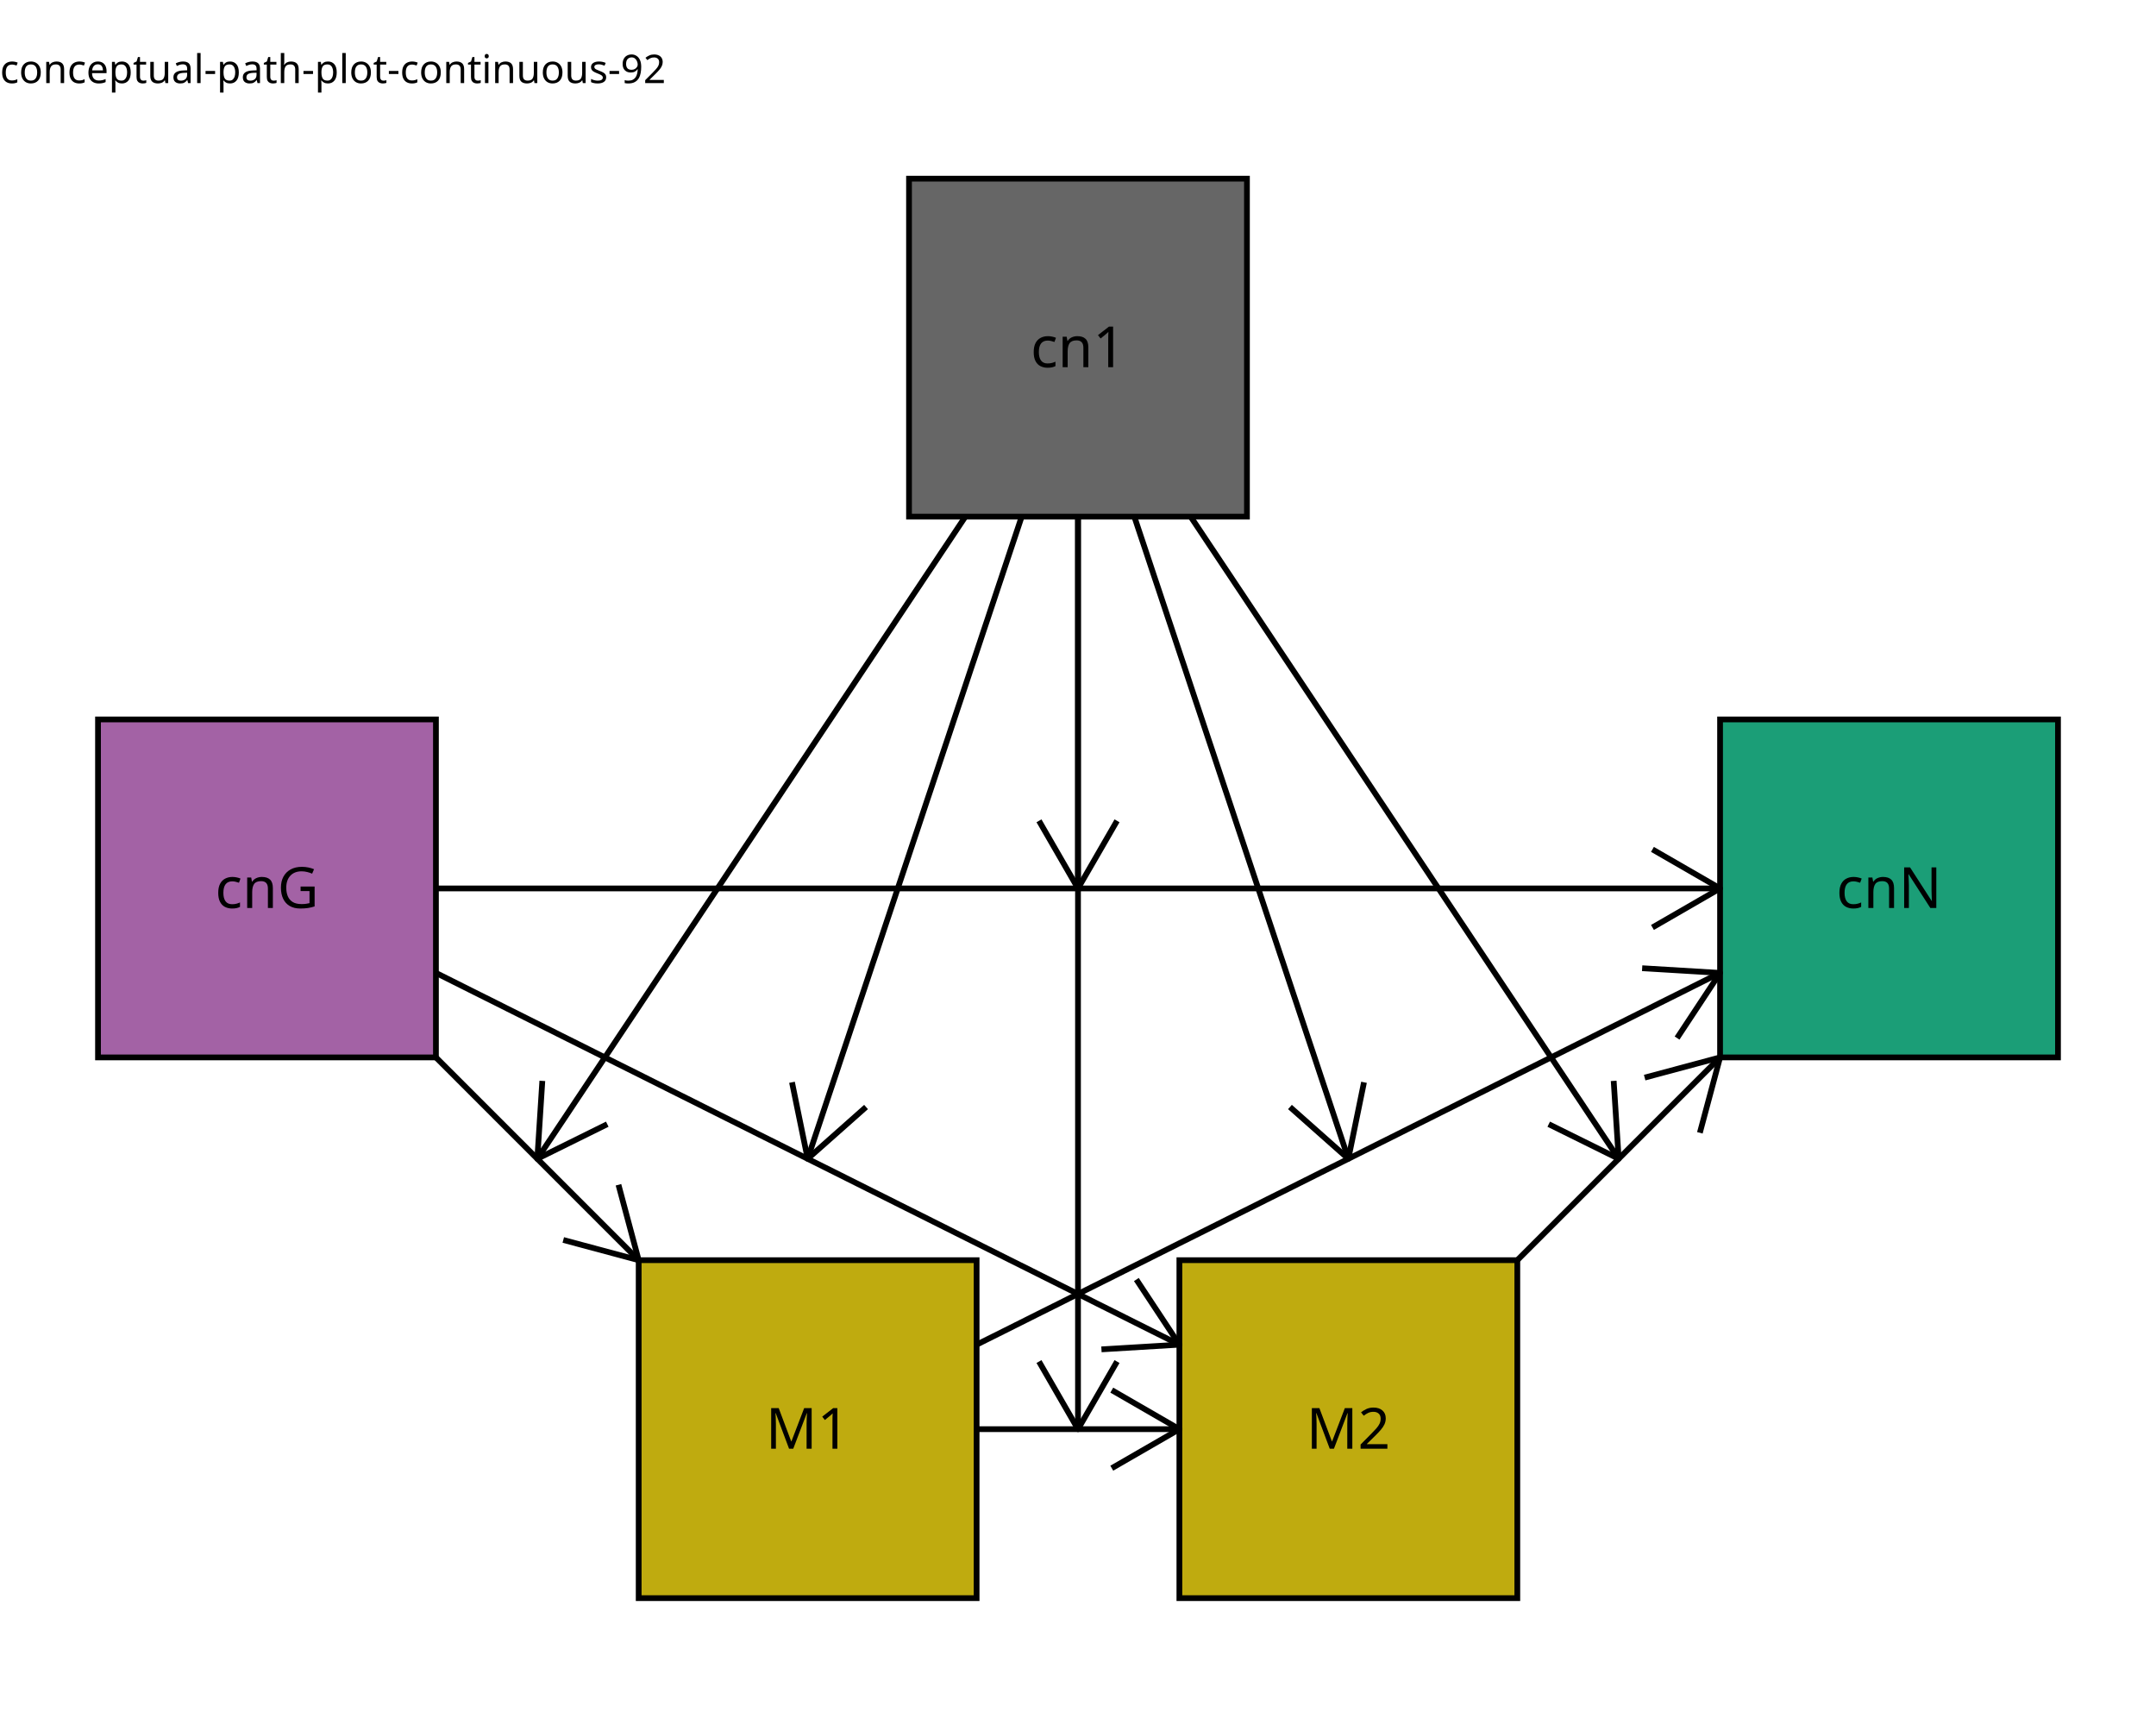
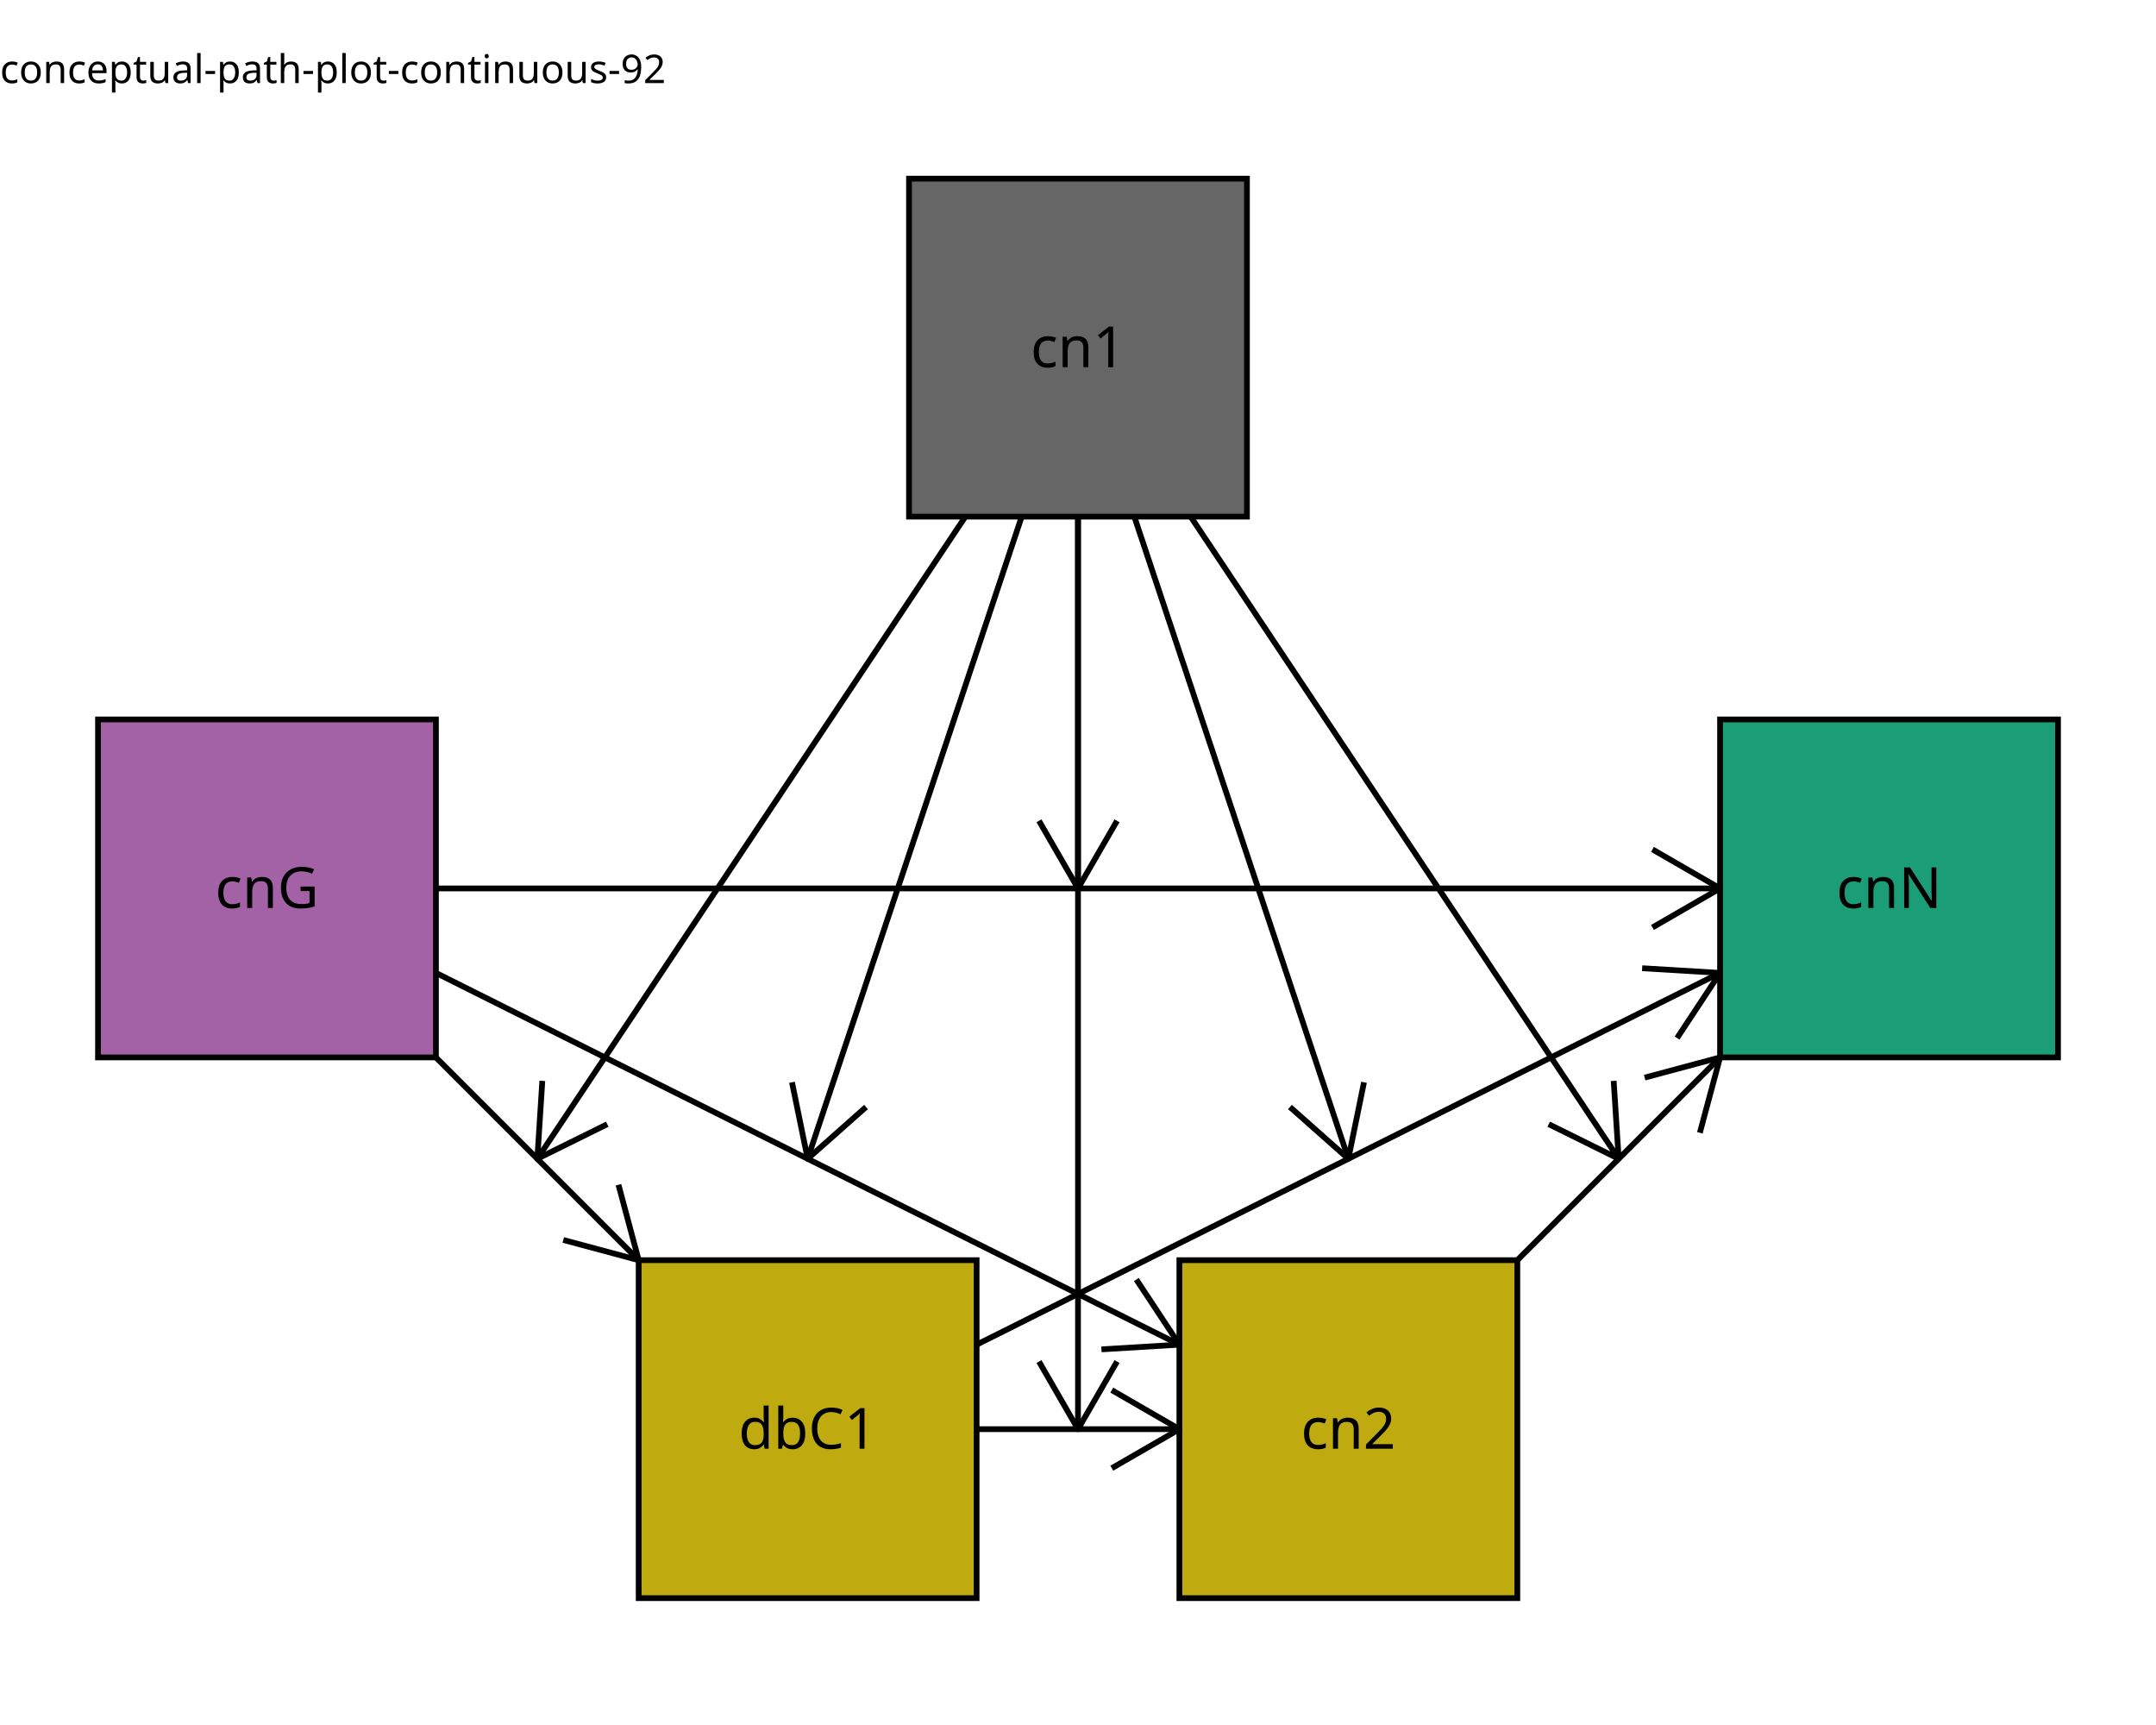
<svg xmlns="http://www.w3.org/2000/svg" class="svglite" data-engine-version="2.0" width="720.00pt" height="576.00pt" viewBox="0 0 720.00 576.00">
  <defs>
    <style type="text/css">
    .svglite line, .svglite polyline, .svglite polygon, .svglite path, .svglite rect, .svglite circle {
      fill: none;
      stroke: #000000;
      stroke-linecap: round;
      stroke-linejoin: round;
      stroke-miterlimit: 10.00;
    }
  </style>
  </defs>
  <rect width="100%" height="100%" style="stroke: none; fill: #FFFFFF;" />
  <defs>
    <clipPath id="cpMC4wMHw3MjAuMDB8MC4wMHw1NzYuMDA=">
      <rect x="0.00" y="0.00" width="720.00" height="576.00" />
    </clipPath>
  </defs>
  <g clip-path="url(#cpMC4wMHw3MjAuMDB8MC4wMHw1NzYuMDA=)">
</g>
  <defs>
    <clipPath id="cpMC4wMHw3MjAuMDB8MTguNjZ8NTU3LjM0">
      <rect x="0.00" y="18.66" width="720.00" height="538.68" />
    </clipPath>
  </defs>
  <g clip-path="url(#cpMC4wMHw3MjAuMDB8MTguNjZ8NTU3LjM0)">
    <rect x="0.00" y="18.66" width="720.00" height="538.68" style="stroke-width: 10.67; stroke: none;" />
  </g>
  <g clip-path="url(#cpMC4wMHw3MjAuMDB8MC4wMHw1NzYuMDA=)">
</g>
  <defs>
    <clipPath id="cpMC4wMHw3MjAuMDB8MzUuOTZ8NTU3LjM0">
      <rect x="0.00" y="35.96" width="720.00" height="521.38" />
    </clipPath>
  </defs>
  <g clip-path="url(#cpMC4wMHw3MjAuMDB8MzUuOTZ8NTU3LjM0)">
    <rect x="0.00" y="35.96" width="720.00" height="521.38" style="stroke-width: 10.67; stroke: none;" />
    <rect x="32.73" y="240.23" width="112.85" height="112.85" style="stroke-width: 1.92; stroke-linecap: butt; stroke-linejoin: miter; fill: #A362A5;" />
    <rect x="574.42" y="240.23" width="112.85" height="112.85" style="stroke-width: 1.92; stroke-linecap: butt; stroke-linejoin: miter; fill: #1B9E77;" />
    <rect x="213.29" y="420.79" width="112.85" height="112.85" style="stroke-width: 1.92; stroke-linecap: butt; stroke-linejoin: miter; fill: #BFAB0F;" />
    <rect x="393.86" y="420.79" width="112.85" height="112.85" style="stroke-width: 1.92; stroke-linecap: butt; stroke-linejoin: miter; fill: #BFAB0F;" />
    <rect x="303.57" y="59.66" width="112.85" height="112.85" style="stroke-width: 1.92; stroke-linecap: butt; stroke-linejoin: miter; fill: #666666;" />
    <rect x="303.57" y="240.23" width="112.85" height="112.85" style="stroke-width: 1.92; stroke: none; stroke-linecap: butt; stroke-linejoin: miter;" />
    <rect x="123.01" y="330.51" width="112.85" height="112.85" style="stroke-width: 1.92; stroke: none; stroke-linecap: butt; stroke-linejoin: miter;" />
    <rect x="213.29" y="330.51" width="112.85" height="112.85" style="stroke-width: 1.92; stroke: none; stroke-linecap: butt; stroke-linejoin: miter;" />
    <rect x="393.86" y="330.51" width="112.85" height="112.85" style="stroke-width: 1.92; stroke: none; stroke-linecap: butt; stroke-linejoin: miter;" />
    <rect x="303.57" y="420.79" width="112.85" height="112.85" style="stroke-width: 1.92; stroke: none; stroke-linecap: butt; stroke-linejoin: miter;" />
    <rect x="484.14" y="330.51" width="112.85" height="112.85" style="stroke-width: 1.92; stroke: none; stroke-linecap: butt; stroke-linejoin: miter;" />
    <polyline points="145.58,296.65 149.34,296.65 154.81,296.65 160.28,296.65 165.76,296.65 171.23,296.65 176.70,296.65 182.17,296.65 187.64,296.65 193.11,296.65 198.59,296.65 204.06,296.65 209.53,296.65 215.00,296.65 220.47,296.65 225.94,296.65 231.42,296.65 236.89,296.65 242.36,296.65 247.83,296.65 253.30,296.65 258.77,296.65 264.25,296.65 269.72,296.65 275.19,296.65 280.66,296.65 286.13,296.65 291.60,296.65 297.08,296.65 302.55,296.65 308.02,296.65 313.49,296.65 318.96,296.65 324.43,296.65 329.91,296.65 335.38,296.65 340.85,296.65 346.32,296.65 351.79,296.65 357.26,296.65 362.74,296.65 368.21,296.65 373.68,296.65 379.15,296.65 384.62,296.65 390.09,296.65 395.57,296.65 401.04,296.65 406.51,296.65 411.98,296.65 417.45,296.65 422.92,296.65 428.40,296.65 433.87,296.65 439.34,296.65 444.81,296.65 450.28,296.65 455.75,296.65 461.23,296.65 466.70,296.65 472.17,296.65 477.64,296.65 483.11,296.65 488.58,296.65 494.06,296.65 499.53,296.65 505.00,296.65 510.47,296.65 515.94,296.65 521.41,296.65 526.89,296.65 532.36,296.65 537.83,296.65 543.30,296.65 548.77,296.65 554.24,296.65 559.72,296.65 565.19,296.65 570.66,296.65 574.42,296.65 " style="stroke-width: 1.92; stroke-linecap: butt;" />
    <polyline points="551.84,309.69 574.42,296.65 551.84,283.62 " style="stroke-width: 1.92; stroke-linecap: butt;" />
    <polyline points="360.00,172.51 360.00,172.63 360.00,174.45 360.00,176.28 360.00,178.10 360.00,179.92 360.00,181.75 360.00,183.57 360.00,185.40 360.00,187.22 360.00,189.04 360.00,190.87 360.00,192.69 360.00,194.51 360.00,196.34 360.00,198.16 360.00,199.99 360.00,201.81 360.00,203.63 360.00,205.46 360.00,207.28 360.00,209.11 360.00,210.93 360.00,212.75 360.00,214.58 360.00,216.40 360.00,218.23 360.00,220.05 360.00,221.87 360.00,223.70 360.00,225.52 360.00,227.34 360.00,229.17 360.00,230.99 360.00,232.82 360.00,234.64 360.00,236.46 360.00,238.29 360.00,240.11 360.00,241.94 360.00,243.76 360.00,245.58 360.00,247.41 360.00,249.23 360.00,251.05 360.00,252.88 360.00,254.70 360.00,256.53 360.00,258.35 360.00,260.17 360.00,262.00 360.00,263.82 360.00,265.65 360.00,267.47 360.00,269.29 360.00,271.12 360.00,272.94 360.00,274.77 360.00,276.59 360.00,278.41 360.00,280.24 360.00,282.06 360.00,283.88 360.00,285.71 360.00,287.53 360.00,289.36 360.00,291.18 360.00,293.00 360.00,294.83 360.00,296.65 " style="stroke-width: 1.92; stroke-linecap: butt;" />
    <polyline points="346.97,274.08 360.00,296.65 373.03,274.08 " style="stroke-width: 1.92; stroke-linecap: butt;" />
    <polyline points="322.38,172.51 321.70,173.54 319.87,176.28 318.05,179.01 316.23,181.75 314.40,184.48 312.58,187.22 310.76,189.95 308.93,192.69 307.11,195.43 305.28,198.16 303.46,200.90 301.64,203.63 299.81,206.37 297.99,209.11 296.16,211.84 294.34,214.58 292.52,217.31 290.69,220.05 288.87,222.78 287.04,225.52 285.22,228.26 283.40,230.99 281.57,233.73 279.75,236.46 277.93,239.20 276.10,241.94 274.28,244.67 272.45,247.41 270.63,250.14 268.81,252.88 266.98,255.61 265.16,258.35 263.33,261.09 261.51,263.82 259.69,266.56 257.86,269.29 256.04,272.03 254.21,274.77 252.39,277.50 250.57,280.24 248.74,282.97 246.92,285.71 245.10,288.44 243.27,291.18 241.45,293.92 239.62,296.65 237.80,299.39 235.98,302.12 234.15,304.86 232.33,307.60 230.50,310.33 228.68,313.07 226.86,315.80 225.03,318.54 223.21,321.27 221.39,324.01 219.56,326.75 217.74,329.48 215.91,332.22 214.09,334.95 212.27,337.69 210.44,340.43 208.62,343.16 206.79,345.90 204.97,348.63 203.15,351.37 201.32,354.10 199.50,356.84 197.67,359.58 195.85,362.31 194.03,365.05 192.20,367.78 190.38,370.52 188.56,373.26 186.73,375.99 184.91,378.73 183.08,381.46 181.26,384.20 179.44,386.93 " style="stroke-width: 1.92; stroke-linecap: butt;" />
    <polyline points="181.11,360.92 179.44,386.93 202.80,375.38 " style="stroke-width: 1.92; stroke-linecap: butt;" />
    <polyline points="341.19,172.51 340.85,173.54 339.94,176.28 339.03,179.01 338.11,181.75 337.20,184.48 336.29,187.22 335.38,189.95 334.47,192.69 333.55,195.43 332.64,198.16 331.73,200.90 330.82,203.63 329.91,206.37 328.99,209.11 328.08,211.84 327.17,214.58 326.26,217.31 325.35,220.05 324.43,222.78 323.52,225.52 322.61,228.26 321.70,230.99 320.79,233.73 319.87,236.46 318.96,239.20 318.05,241.94 317.14,244.67 316.23,247.41 315.31,250.14 314.40,252.88 313.49,255.61 312.58,258.35 311.67,261.09 310.76,263.82 309.84,266.56 308.93,269.29 308.02,272.03 307.11,274.77 306.20,277.50 305.28,280.24 304.37,282.97 303.46,285.71 302.55,288.44 301.64,291.18 300.72,293.92 299.81,296.65 298.90,299.39 297.99,302.12 297.08,304.86 296.16,307.60 295.25,310.33 294.34,313.07 293.43,315.80 292.52,318.54 291.60,321.27 290.69,324.01 289.78,326.75 288.87,329.48 287.96,332.22 287.04,334.95 286.13,337.69 285.22,340.43 284.31,343.16 283.40,345.90 282.49,348.63 281.57,351.37 280.66,354.10 279.75,356.84 278.84,359.58 277.93,362.31 277.01,365.05 276.10,367.78 275.19,370.52 274.28,373.26 273.37,375.99 272.45,378.73 271.54,381.46 270.63,384.20 269.72,386.93 " style="stroke-width: 1.92; stroke-linecap: butt;" />
    <polyline points="264.49,361.39 269.72,386.93 289.22,369.64 " style="stroke-width: 1.92; stroke-linecap: butt;" />
    <polyline points="378.81,172.51 379.15,173.54 380.06,176.28 380.97,179.01 381.89,181.75 382.80,184.48 383.71,187.22 384.62,189.95 385.53,192.69 386.45,195.43 387.36,198.16 388.27,200.90 389.18,203.63 390.09,206.37 391.01,209.11 391.92,211.84 392.83,214.58 393.74,217.31 394.65,220.05 395.57,222.78 396.48,225.52 397.39,228.26 398.30,230.99 399.21,233.73 400.13,236.46 401.04,239.20 401.95,241.94 402.86,244.67 403.77,247.41 404.69,250.14 405.60,252.88 406.51,255.61 407.42,258.35 408.33,261.09 409.24,263.82 410.16,266.56 411.07,269.29 411.98,272.03 412.89,274.77 413.80,277.50 414.72,280.24 415.63,282.97 416.54,285.71 417.45,288.44 418.36,291.18 419.28,293.92 420.19,296.65 421.10,299.39 422.01,302.12 422.92,304.86 423.84,307.60 424.75,310.33 425.66,313.07 426.57,315.80 427.48,318.54 428.40,321.27 429.31,324.01 430.22,326.75 431.13,329.48 432.04,332.22 432.96,334.95 433.87,337.69 434.78,340.43 435.69,343.16 436.60,345.90 437.51,348.63 438.43,351.37 439.34,354.10 440.25,356.84 441.16,359.58 442.07,362.31 442.99,365.05 443.90,367.78 444.81,370.52 445.72,373.26 446.63,375.99 447.55,378.73 448.46,381.46 449.37,384.20 450.28,386.93 " style="stroke-width: 1.92; stroke-linecap: butt;" />
    <polyline points="430.78,369.64 450.28,386.93 455.51,361.39 " style="stroke-width: 1.92; stroke-linecap: butt;" />
    <polyline points="360.00,172.51 360.00,174.45 360.00,178.10 360.00,181.75 360.00,185.40 360.00,189.04 360.00,192.69 360.00,196.34 360.00,199.99 360.00,203.63 360.00,207.28 360.00,210.93 360.00,214.58 360.00,218.23 360.00,221.87 360.00,225.52 360.00,229.17 360.00,232.82 360.00,236.46 360.00,240.11 360.00,243.76 360.00,247.41 360.00,251.05 360.00,254.70 360.00,258.35 360.00,262.00 360.00,265.65 360.00,269.29 360.00,272.94 360.00,276.59 360.00,280.24 360.00,283.88 360.00,287.53 360.00,291.18 360.00,294.83 360.00,298.48 360.00,302.12 360.00,305.77 360.00,309.42 360.00,313.07 360.00,316.71 360.00,320.36 360.00,324.01 360.00,327.66 360.00,331.31 360.00,334.95 360.00,338.60 360.00,342.25 360.00,345.90 360.00,349.54 360.00,353.19 360.00,356.84 360.00,360.49 360.00,364.14 360.00,367.78 360.00,371.43 360.00,375.08 360.00,378.73 360.00,382.37 360.00,386.02 360.00,389.67 360.00,393.32 360.00,396.97 360.00,400.61 360.00,404.26 360.00,407.91 360.00,411.56 360.00,415.20 360.00,418.85 360.00,422.50 360.00,426.15 360.00,429.80 360.00,433.44 360.00,437.09 360.00,440.74 360.00,444.39 360.00,448.03 360.00,451.68 360.00,455.33 360.00,458.98 360.00,462.63 360.00,466.27 360.00,469.92 360.00,473.57 360.00,477.22 " style="stroke-width: 1.92; stroke-linecap: butt;" />
    <polyline points="346.97,454.64 360.00,477.22 373.03,454.64 " style="stroke-width: 1.92; stroke-linecap: butt;" />
    <polyline points="397.62,172.51 398.30,173.54 400.13,176.28 401.95,179.01 403.77,181.75 405.60,184.48 407.42,187.22 409.24,189.95 411.07,192.69 412.89,195.43 414.72,198.16 416.54,200.90 418.36,203.63 420.19,206.37 422.01,209.11 423.84,211.84 425.66,214.58 427.48,217.31 429.31,220.05 431.13,222.78 432.96,225.52 434.78,228.26 436.60,230.99 438.43,233.73 440.25,236.46 442.07,239.20 443.90,241.94 445.72,244.67 447.55,247.41 449.37,250.14 451.19,252.88 453.02,255.61 454.84,258.35 456.67,261.09 458.49,263.82 460.31,266.56 462.14,269.29 463.96,272.03 465.79,274.77 467.61,277.50 469.43,280.24 471.26,282.97 473.08,285.71 474.90,288.44 476.73,291.18 478.55,293.92 480.38,296.65 482.20,299.39 484.02,302.12 485.85,304.86 487.67,307.60 489.50,310.33 491.32,313.07 493.14,315.80 494.97,318.54 496.79,321.27 498.61,324.01 500.44,326.75 502.26,329.48 504.09,332.22 505.91,334.95 507.73,337.69 509.56,340.43 511.38,343.16 513.21,345.90 515.03,348.63 516.85,351.37 518.68,354.10 520.50,356.84 522.33,359.58 524.15,362.31 525.97,365.05 527.80,367.78 529.62,370.52 531.44,373.26 533.27,375.99 535.09,378.73 536.92,381.46 538.74,384.20 540.56,386.93 " style="stroke-width: 1.92; stroke-linecap: butt;" />
    <polyline points="517.20,375.38 540.56,386.93 538.89,360.92 " style="stroke-width: 1.92; stroke-linecap: butt;" />
    <polyline points="145.58,353.08 145.69,353.19 147.52,355.02 149.34,356.84 151.17,358.66 152.99,360.49 154.81,362.31 156.64,364.14 158.46,365.96 160.28,367.78 162.11,369.61 163.93,371.43 165.76,373.26 167.58,375.08 169.40,376.90 171.23,378.73 173.05,380.55 174.88,382.37 176.70,384.20 178.52,386.02 180.35,387.85 182.17,389.67 184.00,391.49 185.82,393.32 187.64,395.14 189.47,396.97 191.29,398.79 193.11,400.61 194.94,402.44 196.76,404.26 198.59,406.08 200.41,407.91 202.23,409.73 204.06,411.56 205.88,413.38 207.71,415.20 209.53,417.03 211.35,418.85 213.18,420.68 213.29,420.79 " style="stroke-width: 1.92; stroke-linecap: butt;" />
    <polyline points="188.11,414.04 213.29,420.79 206.54,395.61 " style="stroke-width: 1.92; stroke-linecap: butt;" />
    <polyline points="145.58,324.87 147.52,325.83 151.17,327.66 154.81,329.48 158.46,331.31 162.11,333.13 165.76,334.95 169.40,336.78 173.05,338.60 176.70,340.43 180.35,342.25 184.00,344.07 187.64,345.90 191.29,347.72 194.94,349.54 198.59,351.37 202.23,353.19 205.88,355.02 209.53,356.84 213.18,358.66 216.83,360.49 220.47,362.31 224.12,364.14 227.77,365.96 231.42,367.78 235.06,369.61 238.71,371.43 242.36,373.26 246.01,375.08 249.66,376.90 253.30,378.73 256.95,380.55 260.60,382.37 264.25,384.20 267.89,386.02 271.54,387.85 275.19,389.67 278.84,391.49 282.49,393.32 286.13,395.14 289.78,396.97 293.43,398.79 297.08,400.61 300.72,402.44 304.37,404.26 308.02,406.08 311.67,407.91 315.31,409.73 318.96,411.56 322.61,413.38 326.26,415.20 329.91,417.03 333.55,418.85 337.20,420.68 340.85,422.50 344.50,424.32 348.14,426.15 351.79,427.97 355.44,429.80 359.09,431.62 362.74,433.44 366.38,435.27 370.03,437.09 373.68,438.91 377.33,440.74 380.97,442.56 384.62,444.39 388.27,446.21 391.92,448.03 393.86,449.00 " style="stroke-width: 1.92; stroke-linecap: butt;" />
    <polyline points="367.83,450.57 393.86,449.00 379.49,427.25 " style="stroke-width: 1.92; stroke-linecap: butt;" />
    <polyline points="326.14,449.00 328.08,448.03 331.73,446.21 335.38,444.39 339.03,442.56 342.67,440.74 346.32,438.91 349.97,437.09 353.62,435.27 357.26,433.44 360.91,431.62 364.56,429.80 368.21,427.97 371.86,426.15 375.50,424.32 379.15,422.50 382.80,420.68 386.45,418.85 390.09,417.03 393.74,415.20 397.39,413.38 401.04,411.56 404.69,409.73 408.33,407.91 411.98,406.08 415.63,404.26 419.28,402.44 422.92,400.61 426.57,398.79 430.22,396.97 433.87,395.14 437.51,393.32 441.16,391.49 444.81,389.67 448.46,387.85 452.11,386.02 455.75,384.20 459.40,382.37 463.05,380.55 466.70,378.73 470.34,376.90 473.99,375.08 477.64,373.26 481.29,371.43 484.94,369.61 488.58,367.78 492.23,365.96 495.88,364.14 499.53,362.31 503.17,360.49 506.82,358.66 510.47,356.84 514.12,355.02 517.77,353.19 521.41,351.37 525.06,349.54 528.71,347.72 532.36,345.90 536.00,344.07 539.65,342.25 543.30,340.43 546.95,338.60 550.60,336.78 554.24,334.95 557.89,333.13 561.54,331.31 565.19,329.48 568.83,327.66 572.48,325.83 574.42,324.87 " style="stroke-width: 1.92; stroke-linecap: butt;" />
    <polyline points="560.06,346.62 574.42,324.87 548.40,323.30 " style="stroke-width: 1.92; stroke-linecap: butt;" />
    <polyline points="326.14,477.22 326.26,477.22 328.08,477.22 329.91,477.22 331.73,477.22 333.55,477.22 335.38,477.22 337.20,477.22 339.03,477.22 340.85,477.22 342.67,477.22 344.50,477.22 346.32,477.22 348.14,477.22 349.97,477.22 351.79,477.22 353.62,477.22 355.44,477.22 357.26,477.22 359.09,477.22 360.91,477.22 362.74,477.22 364.56,477.22 366.38,477.22 368.21,477.22 370.03,477.22 371.86,477.22 373.68,477.22 375.50,477.22 377.33,477.22 379.15,477.22 380.97,477.22 382.80,477.22 384.62,477.22 386.45,477.22 388.27,477.22 390.09,477.22 391.92,477.22 393.74,477.22 393.86,477.22 " style="stroke-width: 1.92; stroke-linecap: butt;" />
    <polyline points="371.28,490.25 393.86,477.22 371.28,464.18 " style="stroke-width: 1.92; stroke-linecap: butt;" />
    <polyline points="506.82,420.68 508.65,418.85 510.47,417.03 512.29,415.20 514.12,413.38 515.94,411.56 517.77,409.73 519.59,407.91 521.41,406.08 523.24,404.26 525.06,402.44 526.89,400.61 528.71,398.79 530.53,396.97 532.36,395.14 534.18,393.32 536.00,391.49 537.83,389.67 539.65,387.85 541.48,386.02 543.30,384.20 545.12,382.37 546.95,380.55 548.77,378.73 550.60,376.90 552.42,375.08 554.24,373.26 556.07,371.43 557.89,369.61 559.72,367.78 561.54,365.96 563.36,364.14 565.19,362.31 567.01,360.49 568.83,358.66 570.66,356.84 572.48,355.02 574.31,353.19 574.42,353.08 " style="stroke-width: 1.92; stroke-linecap: butt;" />
    <polyline points="567.67,378.26 574.42,353.08 549.24,359.83 " style="stroke-width: 1.92; stroke-linecap: butt;" />
    <text x="89.15" y="303.18" text-anchor="middle" style="font-size: 18.97px; font-family: sans;" textLength="34.80px" lengthAdjust="spacingAndGlyphs">cnG</text>
    <text x="630.85" y="303.18" text-anchor="middle" style="font-size: 18.97px; font-family: sans;" textLength="33.74px" lengthAdjust="spacingAndGlyphs">cnN</text>
-     <text x="269.72" y="483.74" text-anchor="middle" style="font-size: 18.97px; font-family: sans;" textLength="26.36px" lengthAdjust="spacingAndGlyphs">M1</text>
-     <text x="450.28" y="483.74" text-anchor="middle" style="font-size: 18.97px; font-family: sans;" textLength="26.36px" lengthAdjust="spacingAndGlyphs">M2</text>
+     <text x="269.72" y="483.74" text-anchor="middle" style="font-size: 18.97px; font-family: sans;" textLength="45.35px" lengthAdjust="spacingAndGlyphs">dbC1</text>
+     <text x="450.28" y="483.74" text-anchor="middle" style="font-size: 18.97px; font-family: sans;" textLength="30.59px" lengthAdjust="spacingAndGlyphs">cn2</text>
    <text x="360.00" y="122.61" text-anchor="middle" style="font-size: 18.97px; font-family: sans;" textLength="30.59px" lengthAdjust="spacingAndGlyphs">cn1</text>
  </g>
  <g clip-path="url(#cpMC4wMHw3MjAuMDB8MC4wMHw1NzYuMDA=)">
    <text x="0.00" y="27.74" style="font-size: 13.20px; font-family: sans;" textLength="206.96px" lengthAdjust="spacingAndGlyphs">conceptual-path-plot-continuous-92</text>
  </g>
</svg>
